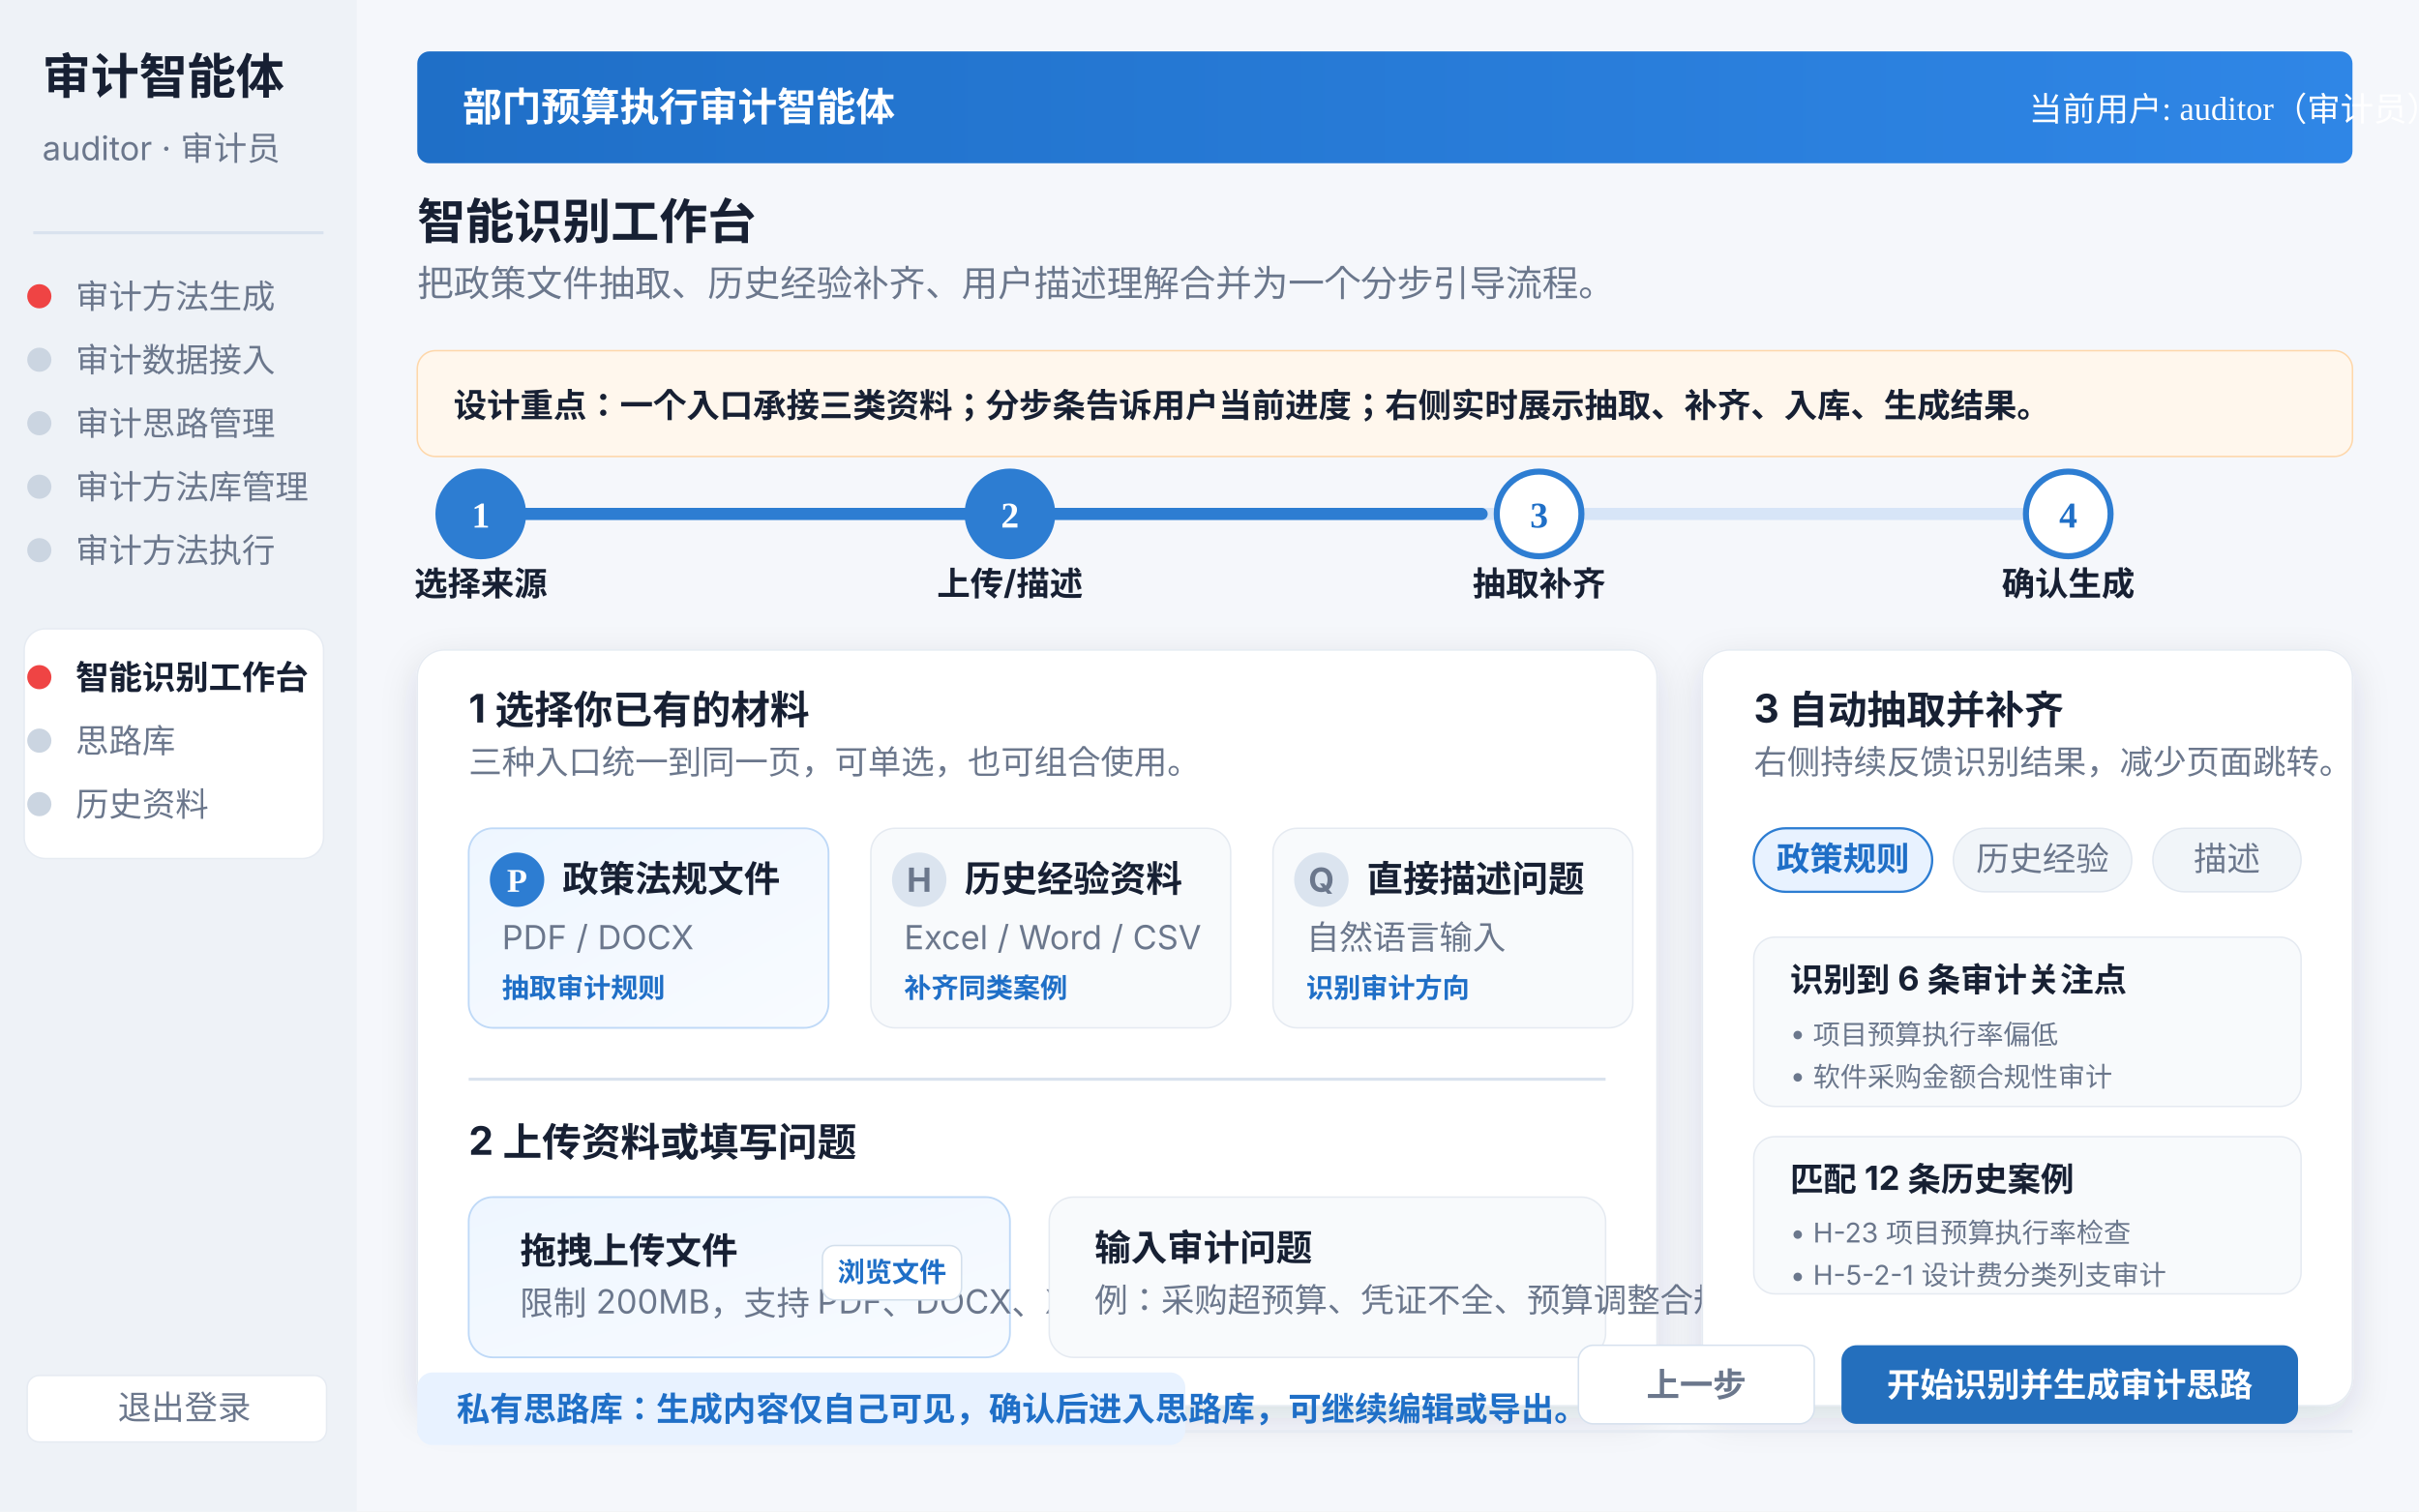
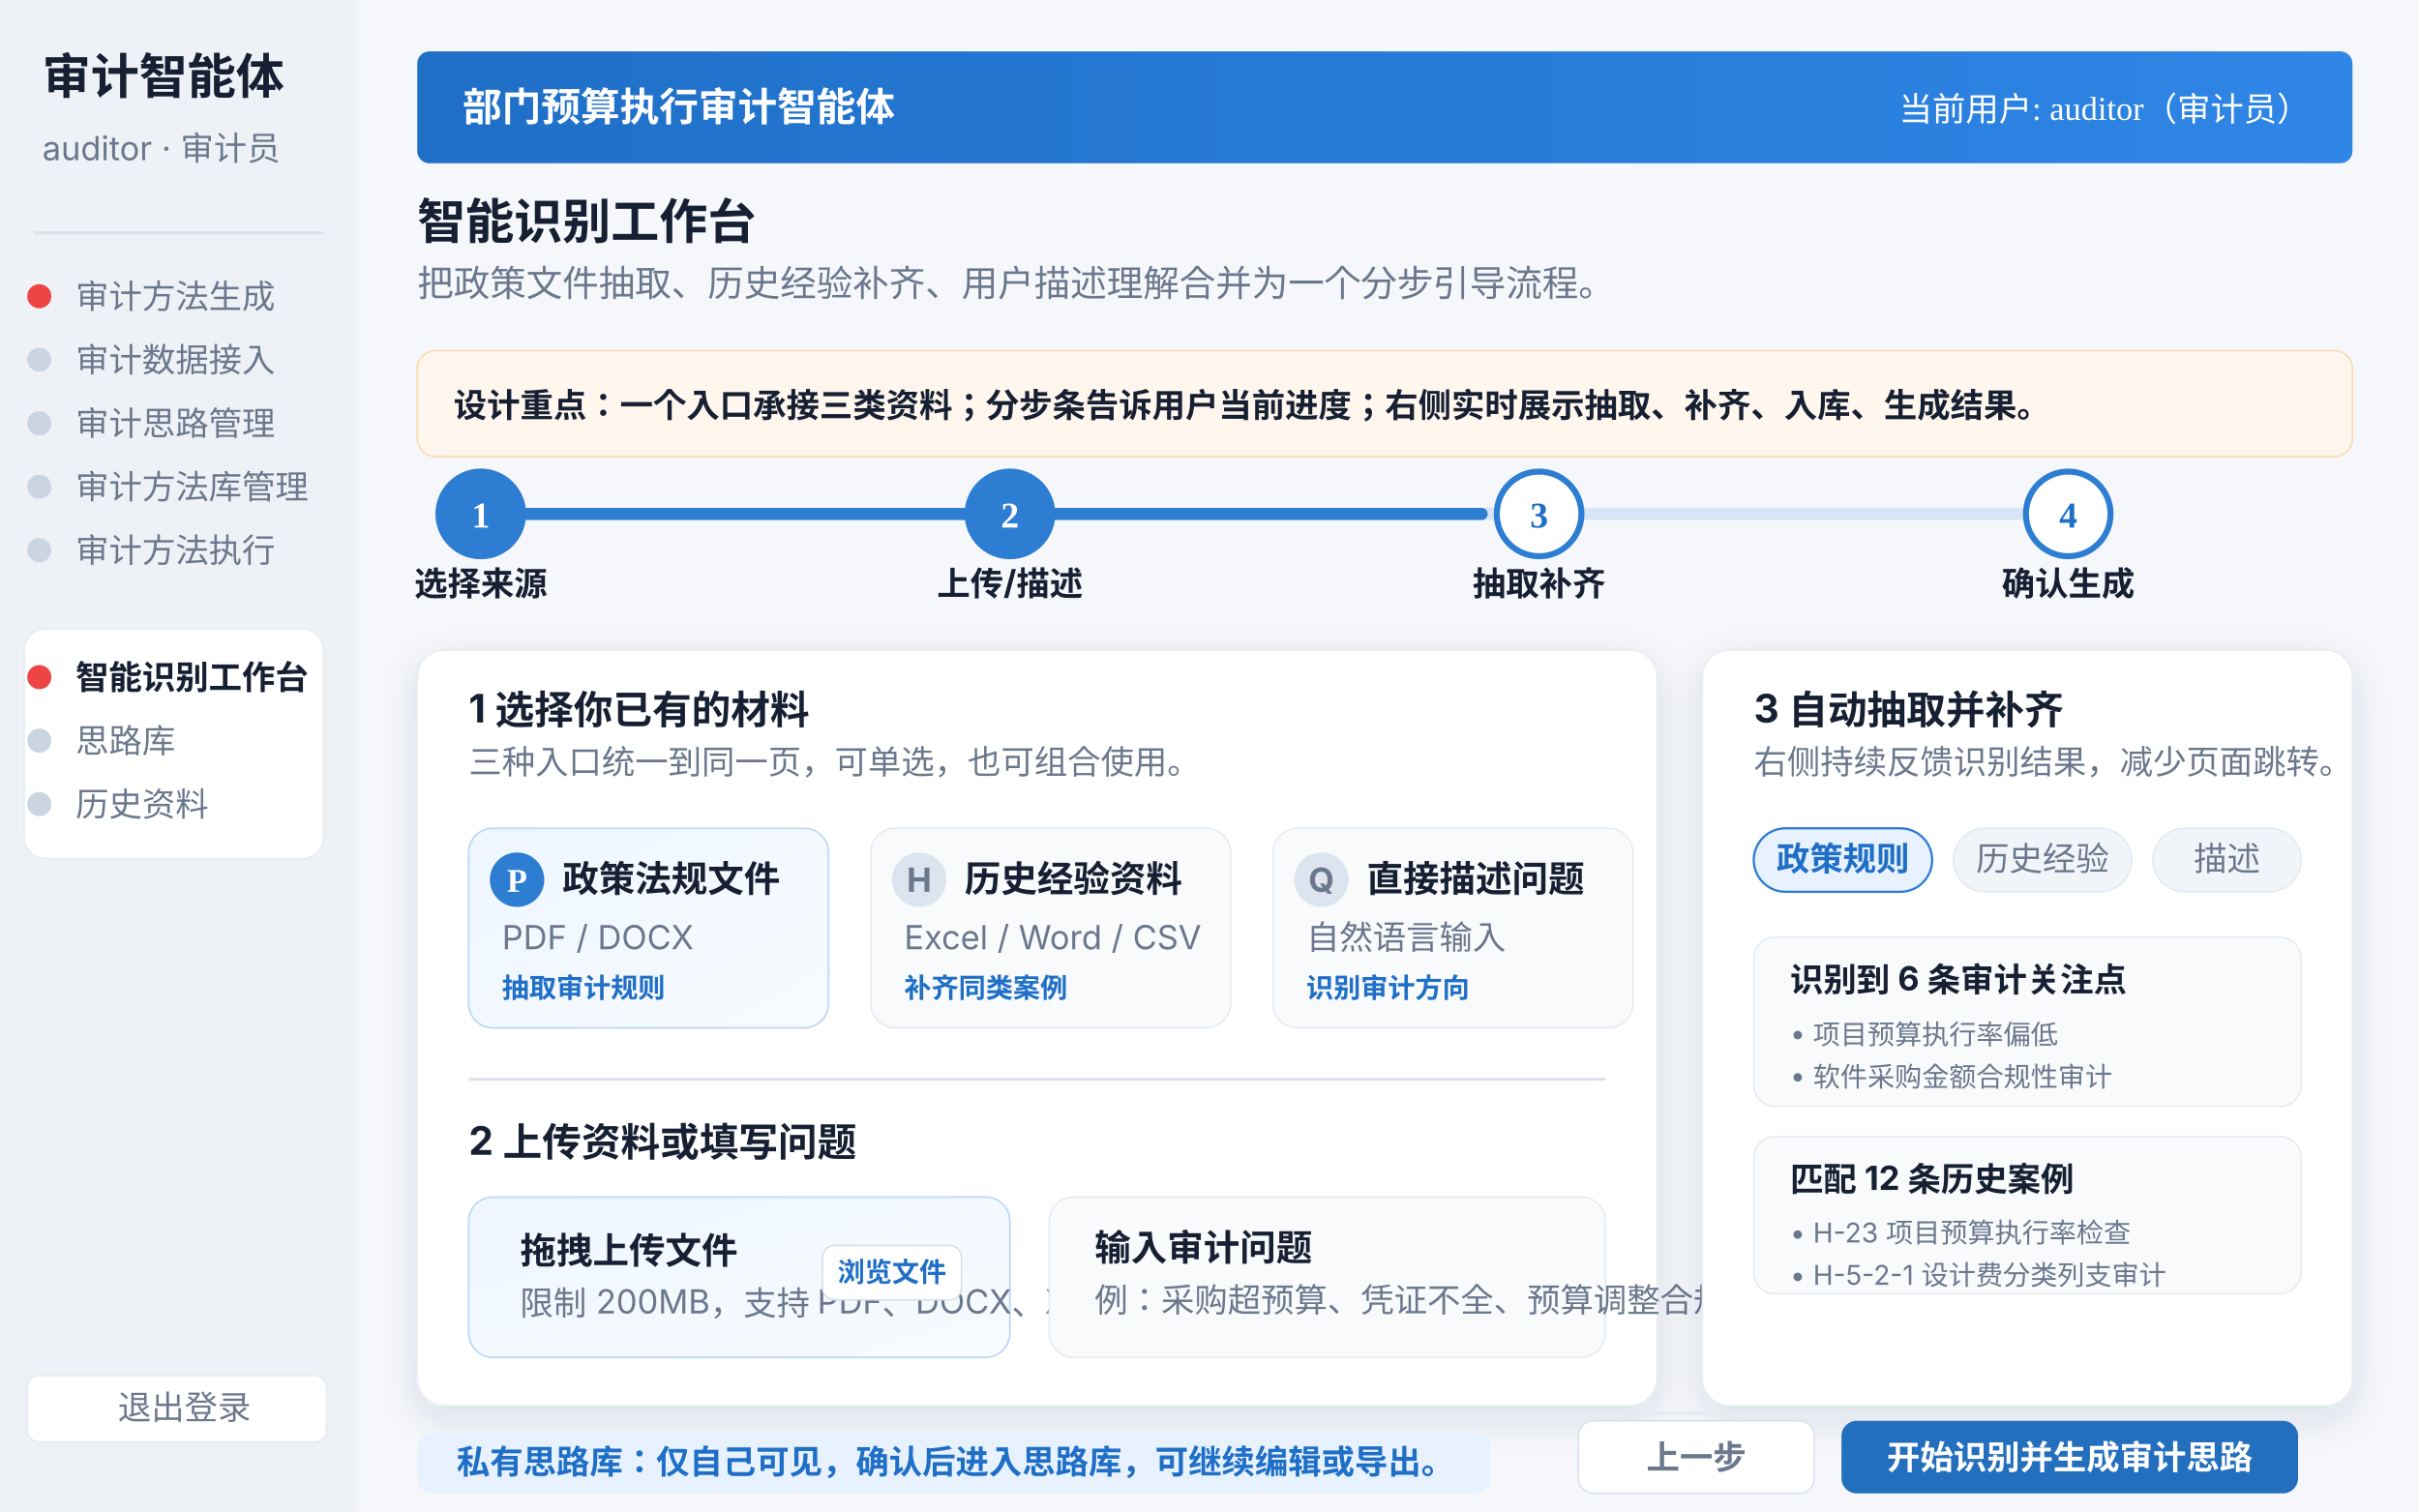
<svg xmlns="http://www.w3.org/2000/svg" width="1600" height="1000" viewBox="0 0 1600 1000">
  <defs>
    <linearGradient id="blueHeader" x1="0" y1="0" x2="1" y2="0">
      <stop offset="0" stop-color="#1f6fc7" />
      <stop offset="1" stop-color="#2f86e6" />
    </linearGradient>
    <linearGradient id="softBlue" x1="0" y1="0" x2="1" y2="1">
      <stop offset="0" stop-color="#eef6ff" />
      <stop offset="1" stop-color="#f8fbff" />
    </linearGradient>
    <filter id="shadow" x="-20%" y="-20%" width="140%" height="140%">
      <feDropShadow dx="0" dy="8" stdDeviation="12" flood-color="#20324d" flood-opacity="0.12" />
    </filter>
    <style>
      .bg{fill:#f5f7fb}.sidebar{fill:#eef2f7}.card{fill:#fff;stroke:#e6ebf2;stroke-width:1}.card-soft{fill:url(#softBlue);stroke:#bfd9f7;stroke-width:1.2}.muted-card{fill:#f8fafc;stroke:#e5eaf1;stroke-width:1}.primary{fill:#246fbd}.primary-light{fill:#e8f2ff}.primary-text{fill:#1f6fc7}.text{fill:#172033;font-family:Inter,Microsoft YaHei,PingFang SC,Arial,sans-serif}.muted{fill:#6b778c;font-family:Inter,Microsoft YaHei,PingFang SC,Arial,sans-serif}.tiny{font-size:18px}.small{font-size:22px}.body{font-size:24px}.title{font-size:32px;font-weight:700}.heading{font-size:26px;font-weight:700}.bold{font-weight:700}.white{fill:#fff}.ok{fill:#15a46d}.warn{fill:#f59e0b}.danger{fill:#ef4444}.line{stroke:#d9e2ee;stroke-width:2}.pill{fill:#f1f5f9;stroke:#e2e8f0;stroke-width:1}.pill-active{fill:#e8f2ff;stroke:#2d7dd2;stroke-width:1.5}.step-circle{fill:#fff;stroke:#2d7dd2;stroke-width:4}.step-done{fill:#2d7dd2;stroke:#2d7dd2;stroke-width:4}.dash{stroke:#9fc4ef;stroke-width:2;stroke-dasharray:8 8;fill:none}
    </style>
  </defs>
  <rect x="0" y="0" width="1600" height="1000" class="bg" />
  <rect x="0" y="0" width="236" height="1000" class="sidebar" />
  <text x="28" y="62" class="text title" text-anchor="start">审计智能体</text>
  <text x="28" y="106" class="muted small" text-anchor="start">auditor · 审计员</text>
  <line x1="22" y1="154" x2="214" y2="154" class="line" stroke-width="1" />
  <circle cx="26" cy="196" r="8" fill="#ef4444" />
  <text x="50" y="204" class="muted small" text-anchor="start">审计方法生成</text>
  <circle cx="26" cy="238" r="8" fill="#cbd5e1" />
  <text x="50" y="246" class="muted small" text-anchor="start">审计数据接入</text>
  <circle cx="26" cy="280" r="8" fill="#cbd5e1" />
  <text x="50" y="288" class="muted small" text-anchor="start">审计思路管理</text>
  <circle cx="26" cy="322" r="8" fill="#cbd5e1" />
  <text x="50" y="330" class="muted small" text-anchor="start">审计方法库管理</text>
  <circle cx="26" cy="364" r="8" fill="#cbd5e1" />
  <text x="50" y="372" class="muted small" text-anchor="start">审计方法执行</text>
  <rect x="16" y="416" width="198" height="152" rx="14" class="card" />
  <circle cx="26" cy="448" r="8" fill="#ef4444" />
  <text x="50" y="456" class="text small bold" text-anchor="start">智能识别工作台</text>
  <circle cx="26" cy="490" r="8" fill="#cbd5e1" />
  <text x="50" y="498" class="muted small" text-anchor="start">思路库</text>
  <circle cx="26" cy="532" r="8" fill="#cbd5e1" />
  <text x="50" y="540" class="muted small" text-anchor="start">历史资料</text>
  <rect x="18" y="910" width="198" height="44" rx="8" class="card" />
  <text x="78" y="939" class="muted small" text-anchor="start">退出登录</text>
  <rect x="276" y="34" width="1280" height="74" rx="8" fill="url(#blueHeader)" />
  <text x="306" y="80" class="white heading" text-anchor="start">部门预算执行审计智能体</text>
-   <text x="1342" y="80" class="white small" text-anchor="start">当前用户: auditor（审计员）</text>
+   <text x="1528" y="80" class="white small" text-anchor="end">当前用户: auditor（审计员）</text>
  <text x="276" y="158" class="text title" text-anchor="start">智能识别工作台</text>
  <text x="276" y="196" class="muted body" text-anchor="start">把政策文件抽取、历史经验补齐、用户描述理解合并为一个分步引导流程。</text>
  <rect x="276" y="232" width="1280" height="70" rx="12" fill="#fff7ed" stroke="#fed7aa" />
  <text x="300" y="276" class="text small bold" text-anchor="start">设计重点：一个入口承接三类资料；分步条告诉用户当前进度；右侧实时展示抽取、补齐、入库、生成结果。</text>
  <line x1="318" y1="340" x2="1368" y2="340" stroke="#d7e5f7" stroke-width="8" stroke-linecap="round" />
  <line x1="318" y1="340" x2="980" y2="340" stroke="#2d7dd2" stroke-width="8" stroke-linecap="round" />
  <circle cx="318" cy="340" r="28" fill="#2d7dd2" stroke="#2d7dd2" stroke-width="4" />
  <text x="318" y="349" class="white body bold" text-anchor="middle">1</text>
  <text x="318" y="394" class="text small bold" text-anchor="middle">选择来源</text>
  <circle cx="668" cy="340" r="28" fill="#2d7dd2" stroke="#2d7dd2" stroke-width="4" />
  <text x="668" y="349" class="white body bold" text-anchor="middle">2</text>
  <text x="668" y="394" class="text small bold" text-anchor="middle">上传/描述</text>
  <circle cx="1018" cy="340" r="28" fill="#fff" stroke="#2d7dd2" stroke-width="4" />
  <text x="1018" y="349" class="primary-text body bold" text-anchor="middle">3</text>
  <text x="1018" y="394" class="text small bold" text-anchor="middle">抽取补齐</text>
  <circle cx="1368" cy="340" r="28" fill="#fff" stroke="#2d7dd2" stroke-width="4" />
  <text x="1368" y="349" class="primary-text body bold" text-anchor="middle">4</text>
  <text x="1368" y="394" class="text small bold" text-anchor="middle">确认生成</text>
  <rect x="276" y="430" width="820" height="500" rx="18" class="card" filter="url(#shadow)" />
  <text x="310" y="478" class="text heading" text-anchor="start">1 选择你已有的材料</text>
  <text x="310" y="512" class="muted small" text-anchor="start">三种入口统一到同一页，可单选，也可组合使用。</text>
  <rect x="310" y="548" width="238" height="132" rx="16" class="card-soft" />
  <circle cx="342" cy="582" r="18" fill="#2d7dd2" />
  <text x="342" y="590" class="white small bold" text-anchor="middle">P</text>
  <text x="372" y="590" class="text body bold" text-anchor="start">政策法规文件</text>
  <text x="332" y="628" class="muted small" text-anchor="start">PDF / DOCX</text>
  <text x="332" y="660" class="primary-text tiny bold" text-anchor="start">抽取审计规则</text>
  <rect x="576" y="548" width="238" height="132" rx="16" class="muted-card" />
  <circle cx="608" cy="582" r="18" fill="#dbe4ef" />
  <text x="608" y="590" class="muted small bold" text-anchor="middle">H</text>
  <text x="638" y="590" class="text body bold" text-anchor="start">历史经验资料</text>
  <text x="598" y="628" class="muted small" text-anchor="start">Excel / Word / CSV</text>
  <text x="598" y="660" class="primary-text tiny bold" text-anchor="start">补齐同类案例</text>
  <rect x="842" y="548" width="238" height="132" rx="16" class="muted-card" />
  <circle cx="874" cy="582" r="18" fill="#dbe4ef" />
  <text x="874" y="590" class="muted small bold" text-anchor="middle">Q</text>
  <text x="904" y="590" class="text body bold" text-anchor="start">直接描述问题</text>
  <text x="864" y="628" class="muted small" text-anchor="start">自然语言输入</text>
  <text x="864" y="660" class="primary-text tiny bold" text-anchor="start">识别审计方向</text>
  <line x1="310" y1="714" x2="1062" y2="714" class="line" stroke-width="1" />
  <text x="310" y="764" class="text heading" text-anchor="start">2 上传资料或填写问题</text>
  <rect x="310" y="792" width="358" height="106" rx="16" class="card-soft" />
  <text x="344" y="836" class="text body bold" text-anchor="start">拖拽上传文件</text>
  <text x="344" y="870" class="muted small" text-anchor="start">限制 200MB，支持 PDF、DOCX、XLSX、CSV</text>
  <rect x="544" y="824" width="92" height="36" rx="8" fill="#fff" stroke="#d3dfec" />
  <text x="590" y="848" class="primary-text tiny bold" text-anchor="middle">浏览文件</text>
  <rect x="694" y="792" width="368" height="106" rx="16" class="muted-card" />
  <text x="724" y="834" class="text body bold" text-anchor="start">输入审计问题</text>
  <text x="724" y="868" class="muted small" text-anchor="start">例：采购超预算、凭证不全、预算调整合规性</text>
  <rect x="310" y="912" width="752" height="0" fill="none" />
  <rect x="1126" y="430" width="430" height="500" rx="18" class="card" filter="url(#shadow)" />
  <text x="1160" y="478" class="text heading" text-anchor="start">3 自动抽取并补齐</text>
  <text x="1160" y="512" class="muted small" text-anchor="start">右侧持续反馈识别结果，减少页面跳转。</text>
  <rect x="1160" y="548" width="118" height="42" rx="21" class="pill-active" />
  <text x="1219.0" y="576" class="primary-text small bold" text-anchor="middle">政策规则</text>
  <rect x="1292" y="548" width="118" height="42" rx="21" class="pill" />
  <text x="1351.0" y="576" class="muted small" text-anchor="middle">历史经验</text>
  <rect x="1424" y="548" width="98" height="42" rx="21" class="pill" />
  <text x="1473.0" y="576" class="muted small" text-anchor="middle">描述</text>
  <rect x="1160" y="620" width="362" height="112" rx="14" class="muted-card" />
  <text x="1184" y="656" class="text small bold" text-anchor="start">识别到 6 条审计关注点</text>
  <text x="1184" y="690" class="muted tiny" text-anchor="start">• 项目预算执行率偏低</text>
  <text x="1184" y="718" class="muted tiny" text-anchor="start">• 软件采购金额合规性审计</text>
  <rect x="1160" y="752" width="362" height="104" rx="14" class="muted-card" />
  <text x="1184" y="788" class="text small bold" text-anchor="start">匹配 12 条历史案例</text>
  <text x="1184" y="822" class="muted tiny" text-anchor="start">• H-23 项目预算执行率检查</text>
  <text x="1184" y="850" class="muted tiny" text-anchor="start">• H-5-2-1 设计费分类列支审计</text>
  <rect x="1160" y="878" width="362" height="0" fill="none" />
-   <rect x="276" y="946" width="1280" height="2" fill="#e6ebf2" />
-   <rect x="276" y="908" width="508" height="48" rx="10" class="primary-light" />
-   <text x="302" y="940" class="primary-text small bold" text-anchor="start">私有思路库：生成内容仅自己可见，确认后进入思路库，可继续编辑或导出。</text>
-   <rect x="1044" y="890" width="156" height="52" rx="10" fill="#fff" stroke="#d6e1ee" />
-   <text x="1122" y="924" class="muted small bold" text-anchor="middle">上一步</text>
-   <rect x="1218" y="890" width="302" height="52" rx="10" fill="#246fbd" />
-   <text x="1369" y="924" class="white small bold" text-anchor="middle">开始识别并生成审计思路</text>
+   <rect x="276" y="934" width="1280" height="2" fill="#e6ebf2" />
+   <rect x="276" y="948" width="710" height="40" rx="10" class="primary-light" />
+   <text x="302" y="975" class="primary-text small bold" text-anchor="start">私有思路库：仅自己可见，确认后进入思路库，可继续编辑或导出。</text>
+   <rect x="1044" y="940" width="156" height="48" rx="10" fill="#fff" stroke="#d6e1ee" />
+   <text x="1122" y="972" class="muted small bold" text-anchor="middle">上一步</text>
+   <rect x="1218" y="940" width="302" height="48" rx="10" fill="#246fbd" />
+   <text x="1369" y="972" class="white small bold" text-anchor="middle">开始识别并生成审计思路</text>
</svg>
